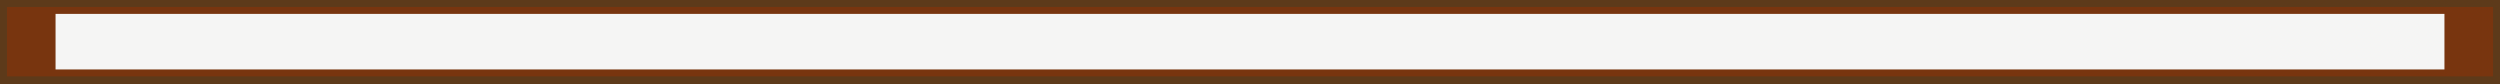
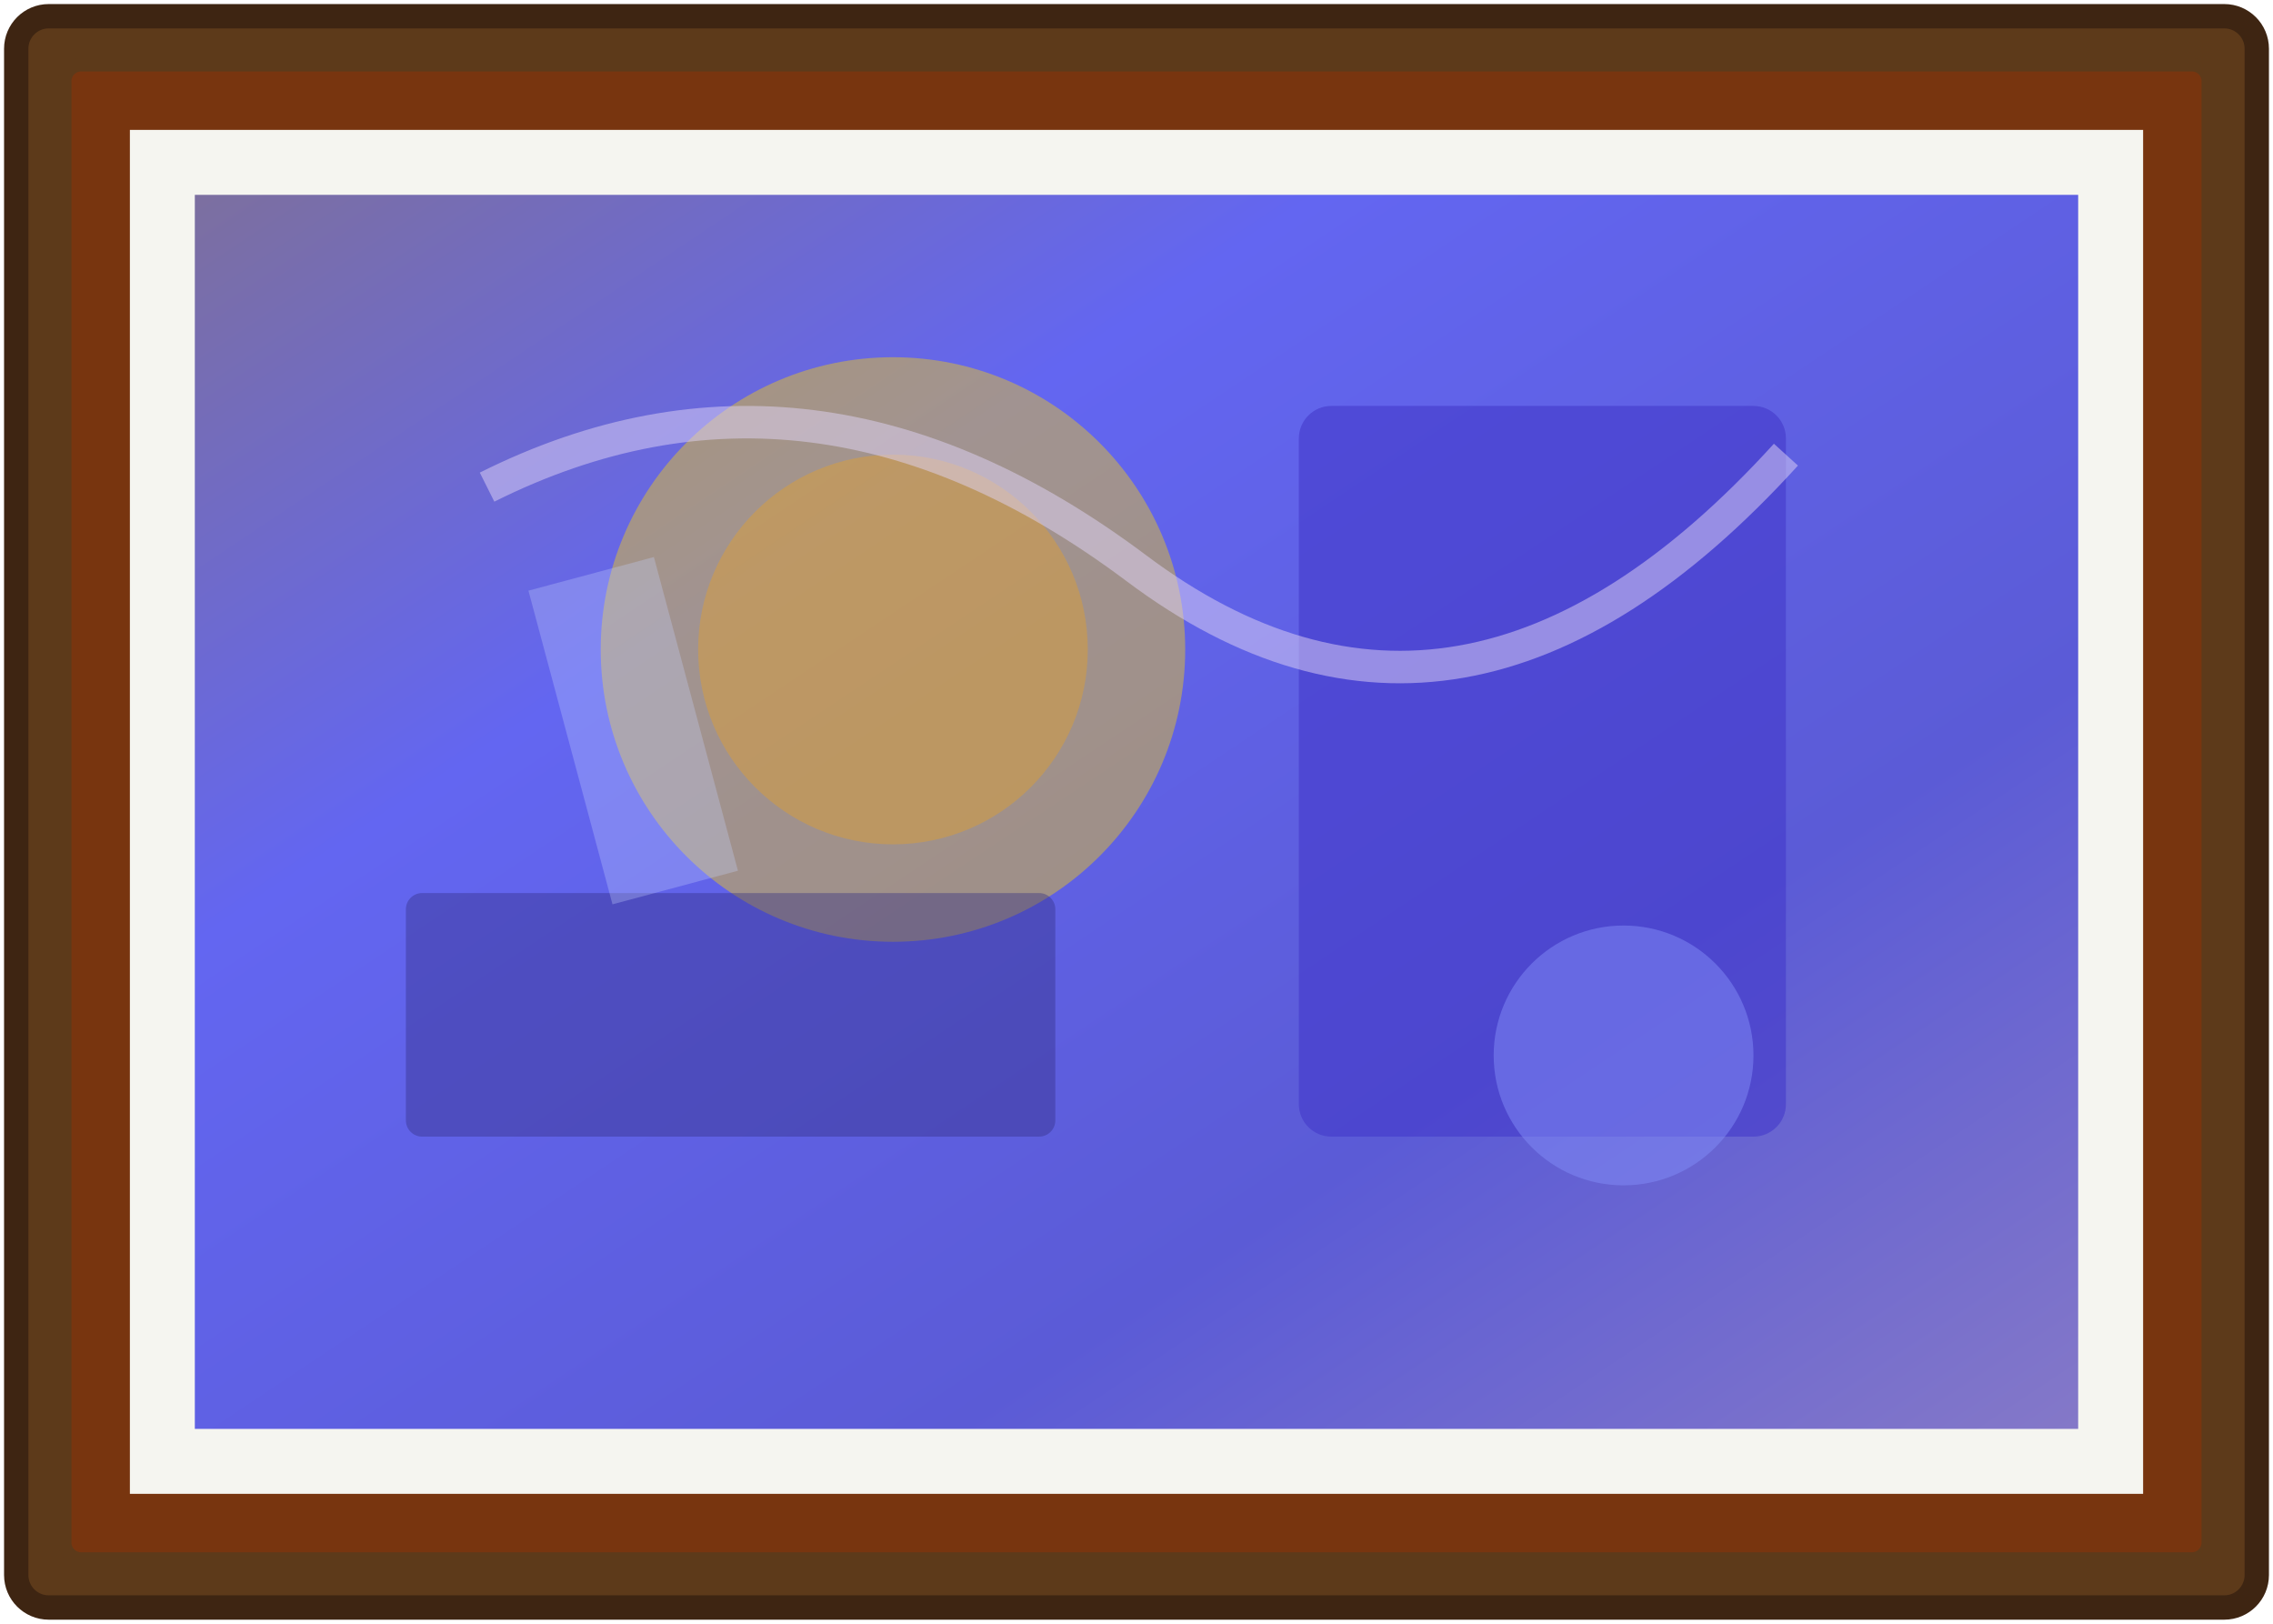
- <svg xmlns="http://www.w3.org/2000/svg" viewBox="0 0 90 3" width="90" height="3">
-   <rect x="0" y="0" width="90" height="3" fill="#78350F" stroke="#5D3A1A" stroke-width="0.5" />
-   <rect x="2" y="0.5" width="86" height="2" fill="#F5F5F4" />
+ <svg xmlns="http://www.w3.org/2000/svg" viewBox="0 0 140 100" width="140" height="100">
+   <defs>
+     <linearGradient id="canvas" x1="0%" y1="0%" x2="100%" y2="100%">
+       <stop offset="0%" style="stop-color:#7C6FA0" />
+       <stop offset="30%" style="stop-color:#6366F1" />
+       <stop offset="70%" style="stop-color:#5B5BD6" />
+       <stop offset="100%" style="stop-color:#8478C8" />
+     </linearGradient>
+   </defs>
+   <rect x="6" y="6" width="132" height="92" rx="2" fill="#00000025" />
+   <rect x="1" y="1" width="138" height="98" rx="2" fill="#5D3A1A" stroke="#3E2512" stroke-width="1.5" />
+   <rect x="4" y="4" width="132" height="92" rx="1" fill="#78350F" stroke="#5D3A1A" stroke-width="0.8" />
+   <rect x="8" y="8" width="124" height="84" fill="#F5F5F0" />
+   <rect x="12" y="12" width="116" height="76" fill="url(#canvas)" />
+   <circle cx="55" cy="40" r="18" fill="#FFD700" opacity="0.4" />
+   <circle cx="55" cy="40" r="12" fill="#FFA500" opacity="0.3" />
+   <rect x="80" y="25" width="30" height="45" rx="2" fill="#4338CA" opacity="0.6" />
+   <rect x="25" y="55" width="40" height="15" rx="1" fill="#312E81" opacity="0.4" />
+   <path d="M 30 30 Q 50 20 70 35 T 110 28" fill="none" stroke="#E0D4F5" stroke-width="2" opacity="0.5" />
+   <circle cx="100" cy="65" r="8" fill="#818CF8" opacity="0.5" />
+   <rect x="35" y="35" width="8" height="20" fill="#C7D2FE" opacity="0.3" transform="rotate(-15 39 45)" />
</svg>
